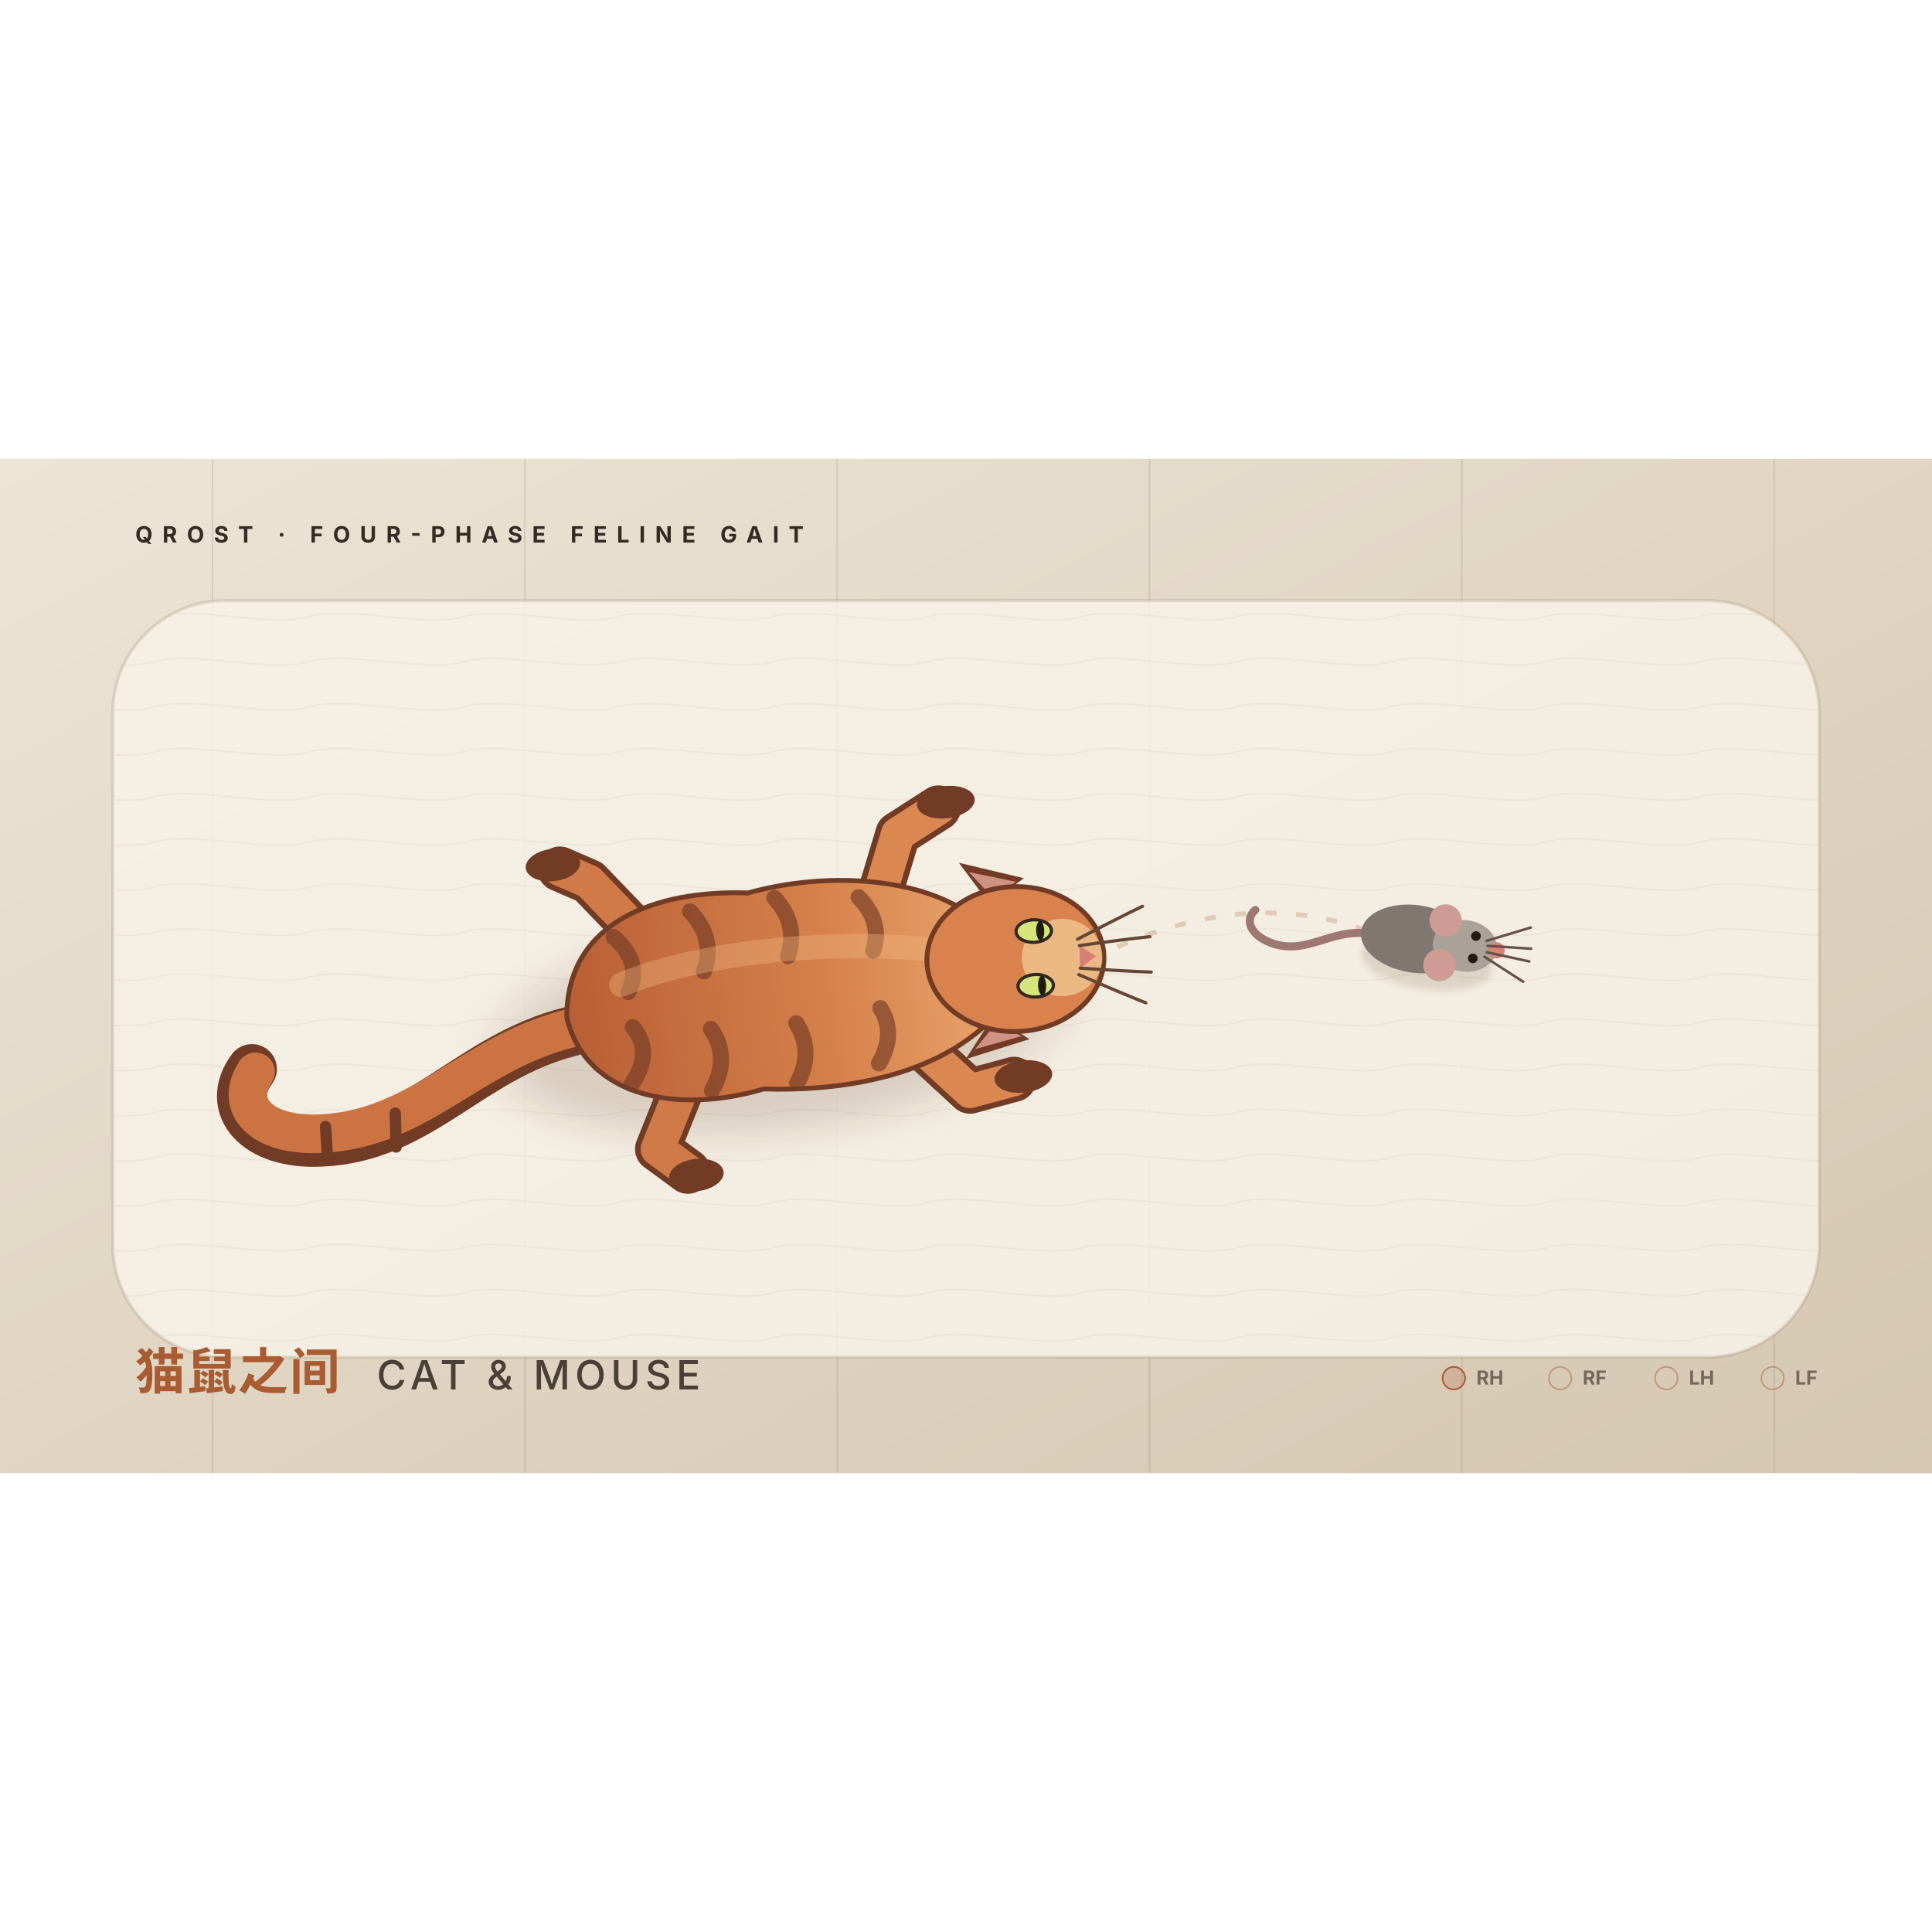
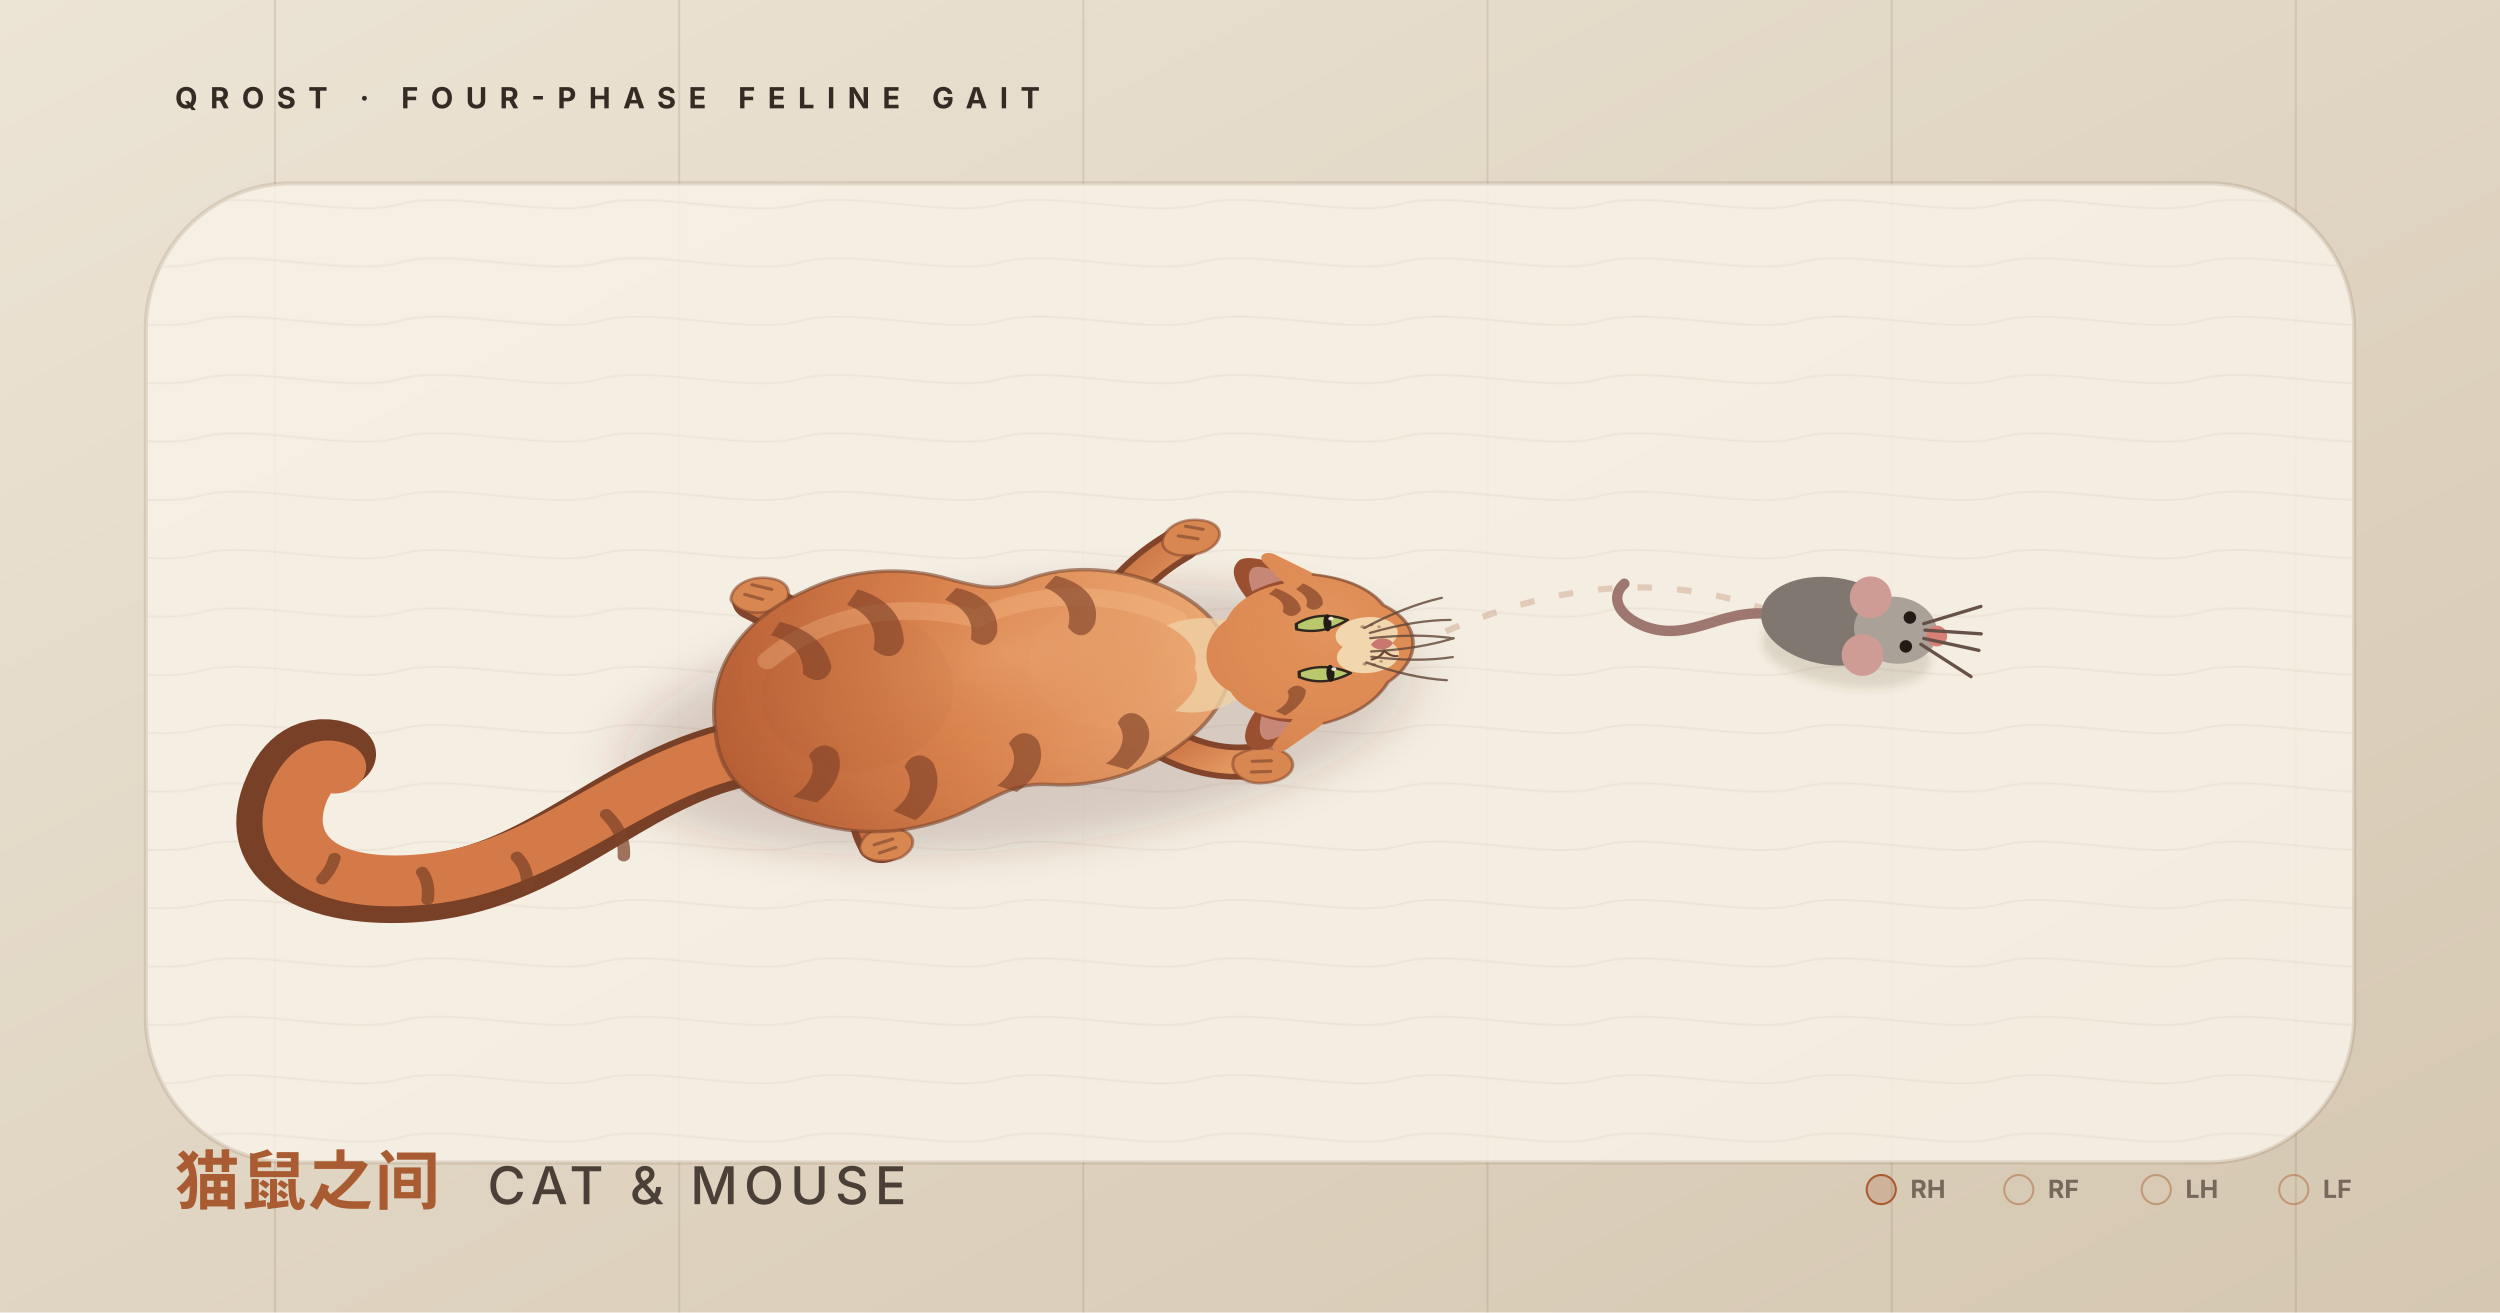
- <svg xmlns="http://www.w3.org/2000/svg" width="1200" height="1200" viewBox="0 0 1200 1200">
+ <svg xmlns="http://www.w3.org/2000/svg" width="1200" height="630" viewBox="0 285 1200 630">
  <defs>
    <linearGradient id="floor" x1="0" y1="0" x2="1" y2="1">
      <stop offset="0" stop-color="#ece4d5" />
      <stop offset="1" stop-color="#d5c7b1" />
    </linearGradient>
    <linearGradient id="fur" x1="0" y1="0" x2="1" y2="0">
-       <stop offset="0" stop-color="#b85f35" />
-       <stop offset="0.58" stop-color="#d5804a" />
-       <stop offset="1" stop-color="#eca66e" />
+       <stop offset="0" stop-color="#b95f35" />
+       <stop offset="0.48" stop-color="#d9824d" />
+       <stop offset="1" stop-color="#eead78" />
    </linearGradient>
+     <linearGradient id="legFur" x1="0" y1="0" x2="1" y2="1">
+       <stop offset="0" stop-color="#c56b3d" />
+       <stop offset="1" stop-color="#e59a62" />
+     </linearGradient>
+     <radialGradient id="dorsalGlow" cx="58%" cy="38%" r="68%">
+       <stop offset="0" stop-color="#f3b783" stop-opacity=".7" />
+       <stop offset=".55" stop-color="#dc864f" stop-opacity=".2" />
+       <stop offset="1" stop-color="#9d4e2e" stop-opacity=".38" />
+     </radialGradient>
    <filter id="shadow" x="-40%" y="-80%" width="180%" height="260%">
      <feGaussianBlur stdDeviation="12" />
    </filter>
    <filter id="soft" x="-30%" y="-30%" width="160%" height="160%">
      <feGaussianBlur stdDeviation="2" />
    </filter>
    <pattern id="threads" width="96" height="28" patternUnits="userSpaceOnUse">
      <path d="M0 14 C24 7 72 21 96 14" fill="none" stroke="#765a3d" stroke-opacity=".055" stroke-width="1" />
    </pattern>
+     <path id="catBody" d="M-148 4C-149-31-130-57-99-69C-74-80-48-77-27-66C-14-60-6-56 7-60C31-68 57-60 76-46C91-35 101-19 101-4C102 14 91 31 75 42C55 57 30 62 8 57C-6 54-14 58-28 64C-50 74-76 76-101 65C-132 52-149 34-148 4Z" />
+     <path id="catHead" d="M-31-27C-26-40-14-49 2-51L-9-68C-12-74-7-77-2-73L19-56C35-52 48-43 55-29C64-22 70-12 70 0C70 12 64 22 55 29C48 43 35 52 19 56L-2 73C-7 77-12 74-9 68L2 51C-14 49-26 40-31 27C-39 20-43 10-43 0C-43-10-39-20-31-27Z" />
  </defs>
  <g transform="translate(0 285)">
    <rect width="1200" height="630" fill="url(#floor)" />
    <g opacity=".14" stroke="#69523a">
      <path d="M132 0v630M326 0v630M520 0v630M714 0v630M908 0v630M1102 0v630" />
    </g>
    <rect x="70" y="88" width="1060" height="470" rx="70" fill="#f8f2e7" fill-opacity=".85" stroke="#765b3e" stroke-opacity=".16" stroke-width="2" />
    <rect x="71" y="89" width="1058" height="468" rx="69" fill="url(#threads)" />
    <g fill="#332b24">
      <text x="84" y="52" font-family="-apple-system,BlinkMacSystemFont,'PingFang SC','Segoe UI',sans-serif" font-size="14" font-weight="700" letter-spacing="6">QROST · FOUR-PHASE FELINE GAIT</text>
    </g>
-     <g transform="translate(490 330) rotate(-7)">
-       <ellipse cx="-8" cy="20" rx="176" ry="66" fill="#5a3b27" fill-opacity=".18" filter="url(#shadow)" />
-       <path d="M-138 9 C-202 17 -238 63 -300 58 C-340 55 -357 29 -337 8" fill="none" stroke="#713b25" stroke-width="31" stroke-linecap="round" />
-       <path d="M-138 7 C-202 15 -238 58 -300 53 C-337 50 -351 29 -335 10" fill="none" stroke="#cc7343" stroke-width="24" stroke-linecap="round" />
-       <path d="M-252 46l-2 21M-296 49l-1 18" stroke="#713b25" stroke-width="7" stroke-linecap="round" />
-       <g stroke-linecap="round" stroke-linejoin="round">
-         <path d="M-82 -38L-115 -82L-132 -92" fill="none" stroke="#713b25" stroke-width="28" />
-         <path d="M-82 -38L-115 -82L-132 -92" fill="none" stroke="#d07a48" stroke-width="21" />
-         <ellipse cx="-136" cy="-95" rx="17" ry="10" fill="#713b25" />
-         <path d="M-66 39L-93 88L-76 104" fill="none" stroke="#713b25" stroke-width="28" />
-         <path d="M-66 39L-93 88L-76 104" fill="none" stroke="#d07a48" stroke-width="21" />
-         <ellipse cx="-71" cy="107" rx="17" ry="10" fill="#713b25" />
-         <path d="M57 -38L79 -88L106 -101" fill="none" stroke="#713b25" stroke-width="28" />
-         <path d="M57 -38L79 -88L106 -101" fill="none" stroke="#da8751" stroke-width="21" />
-         <ellipse cx="111" cy="-104" rx="18" ry="10" fill="#713b25" />
-         <path d="M70 36L104 76L132 72" fill="none" stroke="#713b25" stroke-width="28" />
-         <path d="M70 36L104 76L132 72" fill="none" stroke="#da8751" stroke-width="21" />
-         <ellipse cx="138" cy="71" rx="18" ry="10" fill="#713b25" />
+     <g transform="translate(490 330) rotate(-7) scale(1 .84)">
+       <ellipse cx="-3" cy="18" rx="190" ry="73" fill="#533522" fill-opacity=".18" filter="url(#shadow)" />
+       <path d="M-137 18C-199 25-237 77-302 72C-351 68-375 41-357 5C-350-10-340-16-330-9" fill="none" stroke="#784027" stroke-width="38" stroke-linecap="round" stroke-linejoin="round" />
+       <path d="M-137 17C-198 24-237 72-301 67C-345 64-365 40-350 9C-344-2-338-7-331-2" fill="none" stroke="#d47a48" stroke-width="29" stroke-linecap="round" stroke-linejoin="round" />
+       <g fill="none" stroke="#7d4228" stroke-width="6" stroke-linecap="round" opacity=".72">
+         <path d="M-205 43q8 12 6 25" />
+         <path d="M-250 61q5 8 3 18" />
+         <path d="M-296 63q3 7 1 16" />
+         <path d="M-337 49q-2 6-7 11" />
      </g>
-       <path d="M-139 0C-132-59-74-72-18-63C42-72 112-55 133-13C145 8 133 29 110 42C73 64 22 66-23 59C-76 68-133 52-139 0Z" fill="url(#fur)" stroke="#713b25" stroke-width="3" />
-       <path d="M-104-46q16 18 5 35M-55-56q14 19 4 38M-2-58q13 18 4 37M50-52q13 17 5 34" fill="none" stroke="#743b25" stroke-opacity=".65" stroke-width="10" stroke-linecap="round" />
-       <path d="M-104 46q16-18 5-35M-55 56q14-19 4-38M-2 58q13-18 4-37M50 52q13-17 5-34" fill="none" stroke="#743b25" stroke-opacity=".65" stroke-width="10" stroke-linecap="round" />
-       <path d="M-103-16C-53-30 30-29 96-13" fill="none" stroke="#f3b57e" stroke-opacity=".38" stroke-width="15" stroke-linecap="round" />
-       <g transform="translate(142 -2) rotate(5)">
-         <path d="M-15-35L-33-61L7-50ZM-15 35L-33 61L7 50Z" fill="#713b25" />
-         <path d="M-13-39L-27-55L2-48ZM-13 39L-27 55L2 48Z" fill="#cf9184" />
-         <ellipse rx="55" ry="45" fill="#d9824d" stroke="#713b25" stroke-width="3" />
-         <ellipse cx="29" rx="25" ry="24" fill="#f0c693" fill-opacity=".78" />
-         <g fill="#d5e47b" stroke="#33271e" stroke-width="2">
-           <ellipse cx="12" cy="-17" rx="11" ry="7" />
-           <ellipse cx="12" cy="17" rx="11" ry="7" />
+       <g fill="none" stroke-linecap="round" stroke-linejoin="round">
+         <path d="M-91-35Q-105-56-121-68" stroke="#82452b" stroke-width="23" />
+         <path d="M-91-35Q-105-56-121-68" stroke="url(#legFur)" stroke-width="16" />
+         <path d="M-71 38Q-82 58-75 78" stroke="#82452b" stroke-width="24" />
+         <path d="M-71 38Q-82 58-75 78" stroke="url(#legFur)" stroke-width="17" />
+         <path d="M48-39Q62-59 84-70" stroke="#82452b" stroke-width="20" />
+         <path d="M48-39Q62-59 84-70" stroke="url(#legFur)" stroke-width="13.5" />
+         <path d="M62 38Q82 57 105 58" stroke="#82452b" stroke-width="20" />
+         <path d="M62 38Q82 57 105 58" stroke="url(#legFur)" stroke-width="13.5" />
+       </g>
+       <g fill="#d98751" stroke="#81442a" stroke-opacity=".55" stroke-width="1.5">
+         <path d="M-133-70C-132-78-122-83-112-79C-104-76-103-68-109-63C-117-58-131-61-133-70Z" />
+         <path d="M-86 79C-84 71-75 68-66 72C-58 76-59 84-67 88C-76 91-87 87-86 79Z" />
+         <path d="M76-73C78-82 89-86 99-81C106-77 105-69 97-65C88-61 75-64 76-73Z" />
+         <path d="M98 54C106 49 119 50 124 58C128 66 120 72 110 71C101 71 93 62 98 54Z" />
+       </g>
+       <g fill="none" stroke="#744029" stroke-width="1.8" stroke-linecap="round" opacity=".58">
+         <path d="M-126-72l8 4M-122-77l9 4M-79 79l9-2M-77 84l8-2M84-75l9 3M88-80l8 3M106 58l9 1M105 64l9 1" />
+       </g>
+       <use href="#catBody" fill="url(#fur)" stroke="#744029" stroke-opacity=".58" stroke-width="2" />
+       <use href="#catBody" fill="url(#dorsalGlow)" opacity=".48" />
+       <ellipse cx="-78" cy="-9" rx="46" ry="45" fill="#9f4f2e" fill-opacity=".055" />
+       <ellipse cx="48" cy="-8" rx="43" ry="38" fill="#f6c08e" fill-opacity=".055" />
+       <path d="M-119-33C-83-61-41-53-17-42C11-54 50-50 78-28" fill="none" stroke="#f6c08e" stroke-opacity=".32" stroke-width="10" stroke-linecap="round" />
+       <g fill="#7e4027" fill-opacity=".63">
+         <path d="M-111-54C-99-49-90-39-89-25C-91-17-98-16-103-23C-101-35-108-43-116-47Z" />
+         <path d="M-72-67C-58-60-52-48-53-34C-56-25-63-25-68-32C-64-45-70-54-78-59Z" />
+         <path d="M-25-61C-12-56-6-45-8-33C-11-25-17-25-21-31C-18-42-23-50-31-55Z" />
+         <path d="M23-61C37-55 43-43 39-31C35-23 29-24 26-31C30-42 24-51 17-55Z" />
+         <path d="M-104 51C-94 44-89 34-91 24C-95 17-101 18-105 24C-101 34-108 42-115 46Z" />
+         <path d="M-58 68C-47 60-43 49-46 37C-50 29-57 30-60 37C-55 49-62 57-68 61Z" />
+         <path d="M-8 59C3 52 8 42 5 31C1 24-5 25-9 31C-4 42-11 50-17 54Z" />
+         <path d="M46 54C57 46 61 36 57 27C53 20 47 21 44 27C49 37 42 46 36 49Z" />
+       </g>
+       <path d="M73-25C91-31 108-23 121-12L117-4L125 2L116 10C103 25 88 30 72 24C83 16 86 8 84 1C87-8 83-17 73-25Z" fill="#efd0a5" fill-opacity=".8" />
+       <g transform="translate(128 -2) rotate(3) scale(.88 .76)">
+         <path d="M-17-38C-24-51-29-64-22-71C-16-76 2-65 14-54C3-53-8-47-17-38Z" fill="#9a5030" />
+         <path d="M-15 38C-24 51-28 65-21 71C-14 76 3 64 14 54C3 53-8 47-15 38Z" fill="#9a5030" />
+         <path d="M-16-47C-18-56-18-63-14-65C-9-66 2-59 8-54C-1-54-9-51-16-47Z" fill="#d79a91" fill-opacity=".74" />
+         <path d="M-15 47C-17 56-17 63-13 65C-8 66 2 59 8 54C-1 54-9 51-15 47Z" fill="#d79a91" fill-opacity=".74" />
+         <use href="#catHead" fill="#df8c55" />
+         <use href="#catHead" fill="url(#dorsalGlow)" opacity=".35" />
+         <path d="M18-56C37-51 49-41 55-29C65-21 70-11 70 0C70 12 64 22 55 29C48 43 35 52 19 56" fill="none" stroke="#744029" stroke-opacity=".62" stroke-width="2" stroke-linecap="round" />
+         <g fill="#7c4028" fill-opacity=".66">
+           <path d="M-3-48C5-43 10-37 10-30C7-25 3-25 0-30C2-36-2-41-7-44Z" />
+           <path d="M12-50C19-45 23-39 22-33C19-28 15-29 13-33C15-39 11-43 8-46Z" />
+           <path d="M-2 48C5 43 10 37 10 30C7 25 3 25 0 30C2 36-2 41-7 44Z" />
+         </g>
+         <g stroke="#30271f" stroke-width="1.8" stroke-linejoin="round">
+           <path d="M7-20Q20-29 35-20Q21-10 7-16Z" fill="#b9c86c" />
+           <path d="M7 20Q20 29 35 20Q21 10 7 16Z" fill="#b9c86c" />
        </g>
        <g fill="#211a15">
-           <ellipse cx="16" cy="-17" rx="2.5" ry="6" />
-           <ellipse cx="16" cy="17" rx="2.5" ry="6" />
+           <ellipse cx="24" cy="-19" rx="2.2" ry="6.4" />
+           <ellipse cx="24" cy="19" rx="2.2" ry="6.4" />
        </g>
-         <path d="M50 0l-10-7v14z" fill="#d77e76" />
-         <g fill="none" stroke="#644634" stroke-width="2" stroke-linecap="round">
-           <path d="M39-11Q64-23 80-30M40-7Q69-10 84-11M39 11Q64 23 80 30M40 7Q69 10 84 11" />
+         <g fill="#fff7e9" opacity=".88">
+           <circle cx="26" cy="-22" r="1.4" />
+           <circle cx="26" cy="16" r="1.4" />
+         </g>
+         <ellipse cx="45" cy="-8" rx="17" ry="13" fill="#f2d6ae" />
+         <ellipse cx="45" cy="8" rx="17" ry="13" fill="#f2d6ae" />
+         <path d="M59 0C57-5 50-6 47 0C50 6 57 5 59 0Z" fill="#c87871" />
+         <g fill="none" stroke="#6d4635" stroke-width="1.5" stroke-linecap="round">
+           <path d="M54 5Q52 10 47 11M54 5Q57 10 61 10" />
+         </g>
+         <g fill="#8c6049" opacity=".58">
+           <circle cx="43" cy="-14" r="1.2" />
+           <circle cx="48" cy="-15" r="1.1" />
+           <circle cx="52" cy="-13" r="1" />
+           <circle cx="43" cy="14" r="1.2" />
+           <circle cx="48" cy="15" r="1.1" />
+           <circle cx="52" cy="13" r="1" />
+         </g>
+         <g fill="none" stroke="#624839" stroke-width="1.7" stroke-linecap="round" opacity=".82">
+           <path d="M44-13Q67-27 87-31M47-9Q72-16 91-14M47-5Q73-6 92 0" />
+           <path d="M44 13Q67 27 87 31M47 9Q72 16 91 14M47 5Q73 6 92 0" />
        </g>
      </g>
    </g>
    <path d="M694 303C760 275 811 277 859 297" fill="none" stroke="#a75b34" stroke-opacity=".24" stroke-width="3" stroke-dasharray="7 12" />
    <g transform="translate(892 300) rotate(8)">
      <ellipse cx="-4" cy="13" rx="41" ry="17" fill="#584638" fill-opacity=".16" filter="url(#soft)" />
      <path d="M-37 1C-64-2-77 20-101 15C-115 12-120 3-114-4" fill="none" stroke="#9f7771" stroke-width="5" stroke-linecap="round" />
      <ellipse cx="-13" rx="34" ry="21" fill="#7f7770" />
      <ellipse cx="18" rx="20" ry="16" fill="#aaa198" />
      <circle cx="4" cy="-14" r="10" fill="#cf9c95" />
      <circle cx="4" cy="14" r="10" fill="#cf9c95" />
      <circle cx="24" cy="-7" r="3" fill="#211a15" />
      <circle cx="24" cy="7" r="3" fill="#211a15" />
      <circle cx="38" r="5" fill="#d87f76" />
      <g fill="none" stroke="#665148" stroke-width="1.6" stroke-linecap="round">
        <path d="M31-5l26-12M32-2l27-2M31 5l26 12M32 2l27 2" />
      </g>
    </g>
    <g transform="translate(84 578)" font-family="-apple-system,BlinkMacSystemFont,'PingFang SC','Segoe UI',sans-serif">
      <text y="0" fill="#a95b32" font-size="31" font-weight="650" letter-spacing="1">猫鼠之间</text>
      <text x="150" y="0" fill="#4a4037" font-size="25" font-weight="500" letter-spacing="3">CAT &amp; MOUSE</text>
    </g>
    <g transform="translate(903 575)" font-family="-apple-system,BlinkMacSystemFont,'Segoe UI',sans-serif" font-size="12" font-weight="700" fill="#76685b">
      <g transform="translate(0 0)">
        <circle cx="0" cy="-4" r="7" fill="#a95b32" fill-opacity=".22" stroke="#a95b32" />
        <text x="14">RH</text>
      </g>
      <g transform="translate(66 0)">
        <circle cx="0" cy="-4" r="7" fill="none" stroke="#a95b32" stroke-opacity=".45" />
        <text x="14">RF</text>
      </g>
      <g transform="translate(132 0)">
        <circle cx="0" cy="-4" r="7" fill="none" stroke="#a95b32" stroke-opacity=".45" />
        <text x="14">LH</text>
      </g>
      <g transform="translate(198 0)">
        <circle cx="0" cy="-4" r="7" fill="none" stroke="#a95b32" stroke-opacity=".45" />
        <text x="14">LF</text>
      </g>
    </g>
  </g>
</svg>
